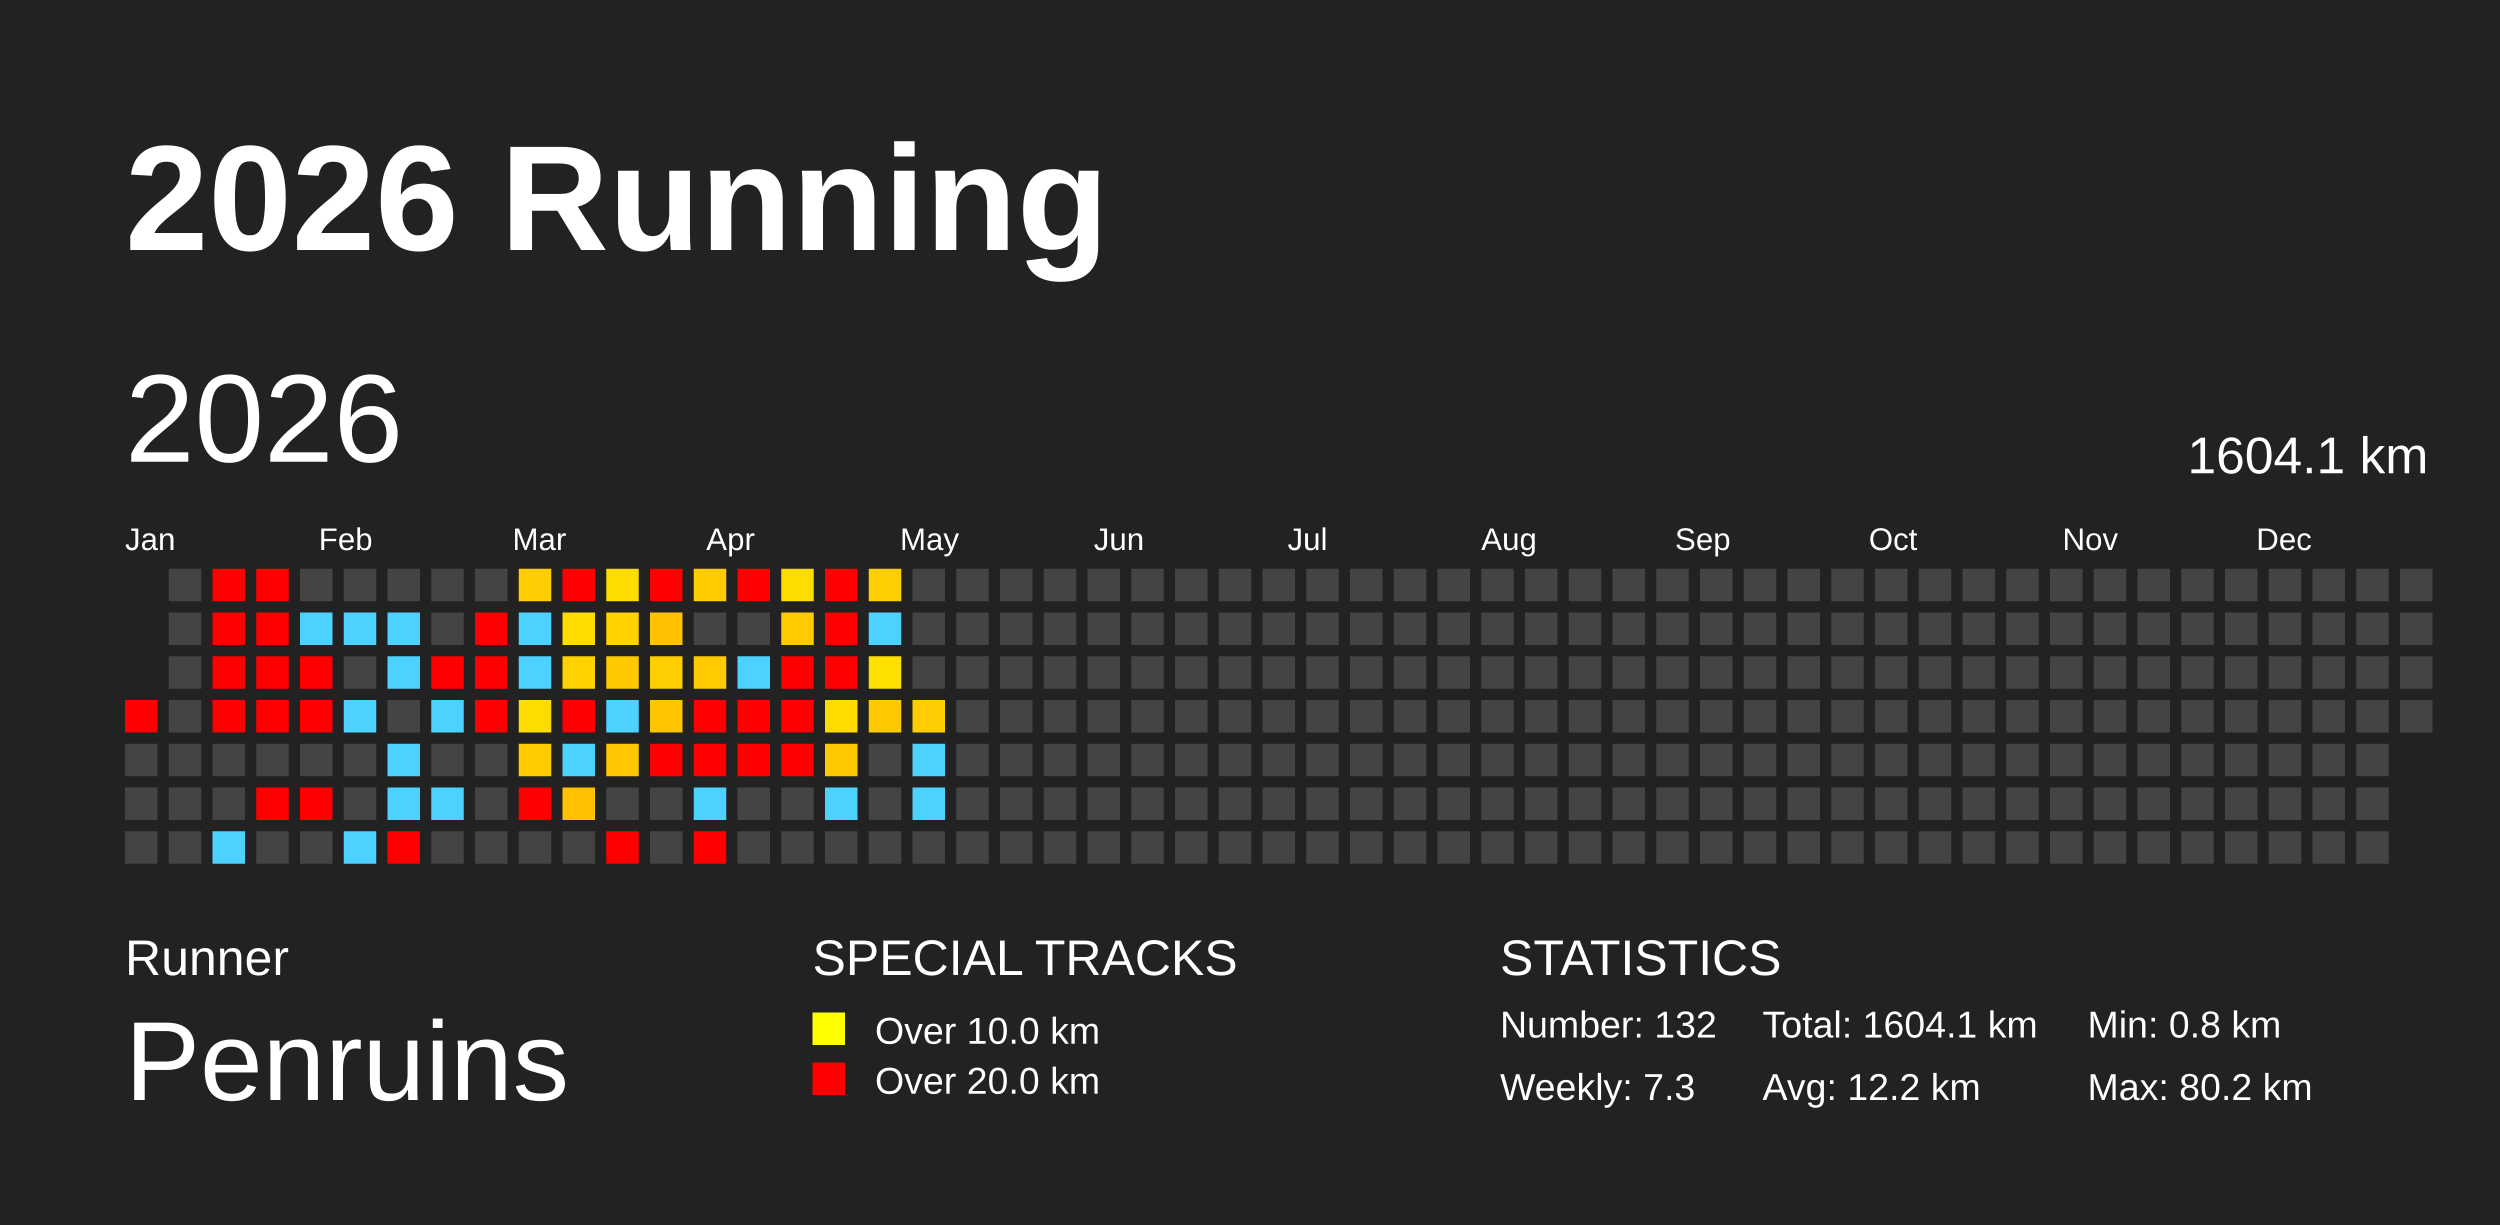
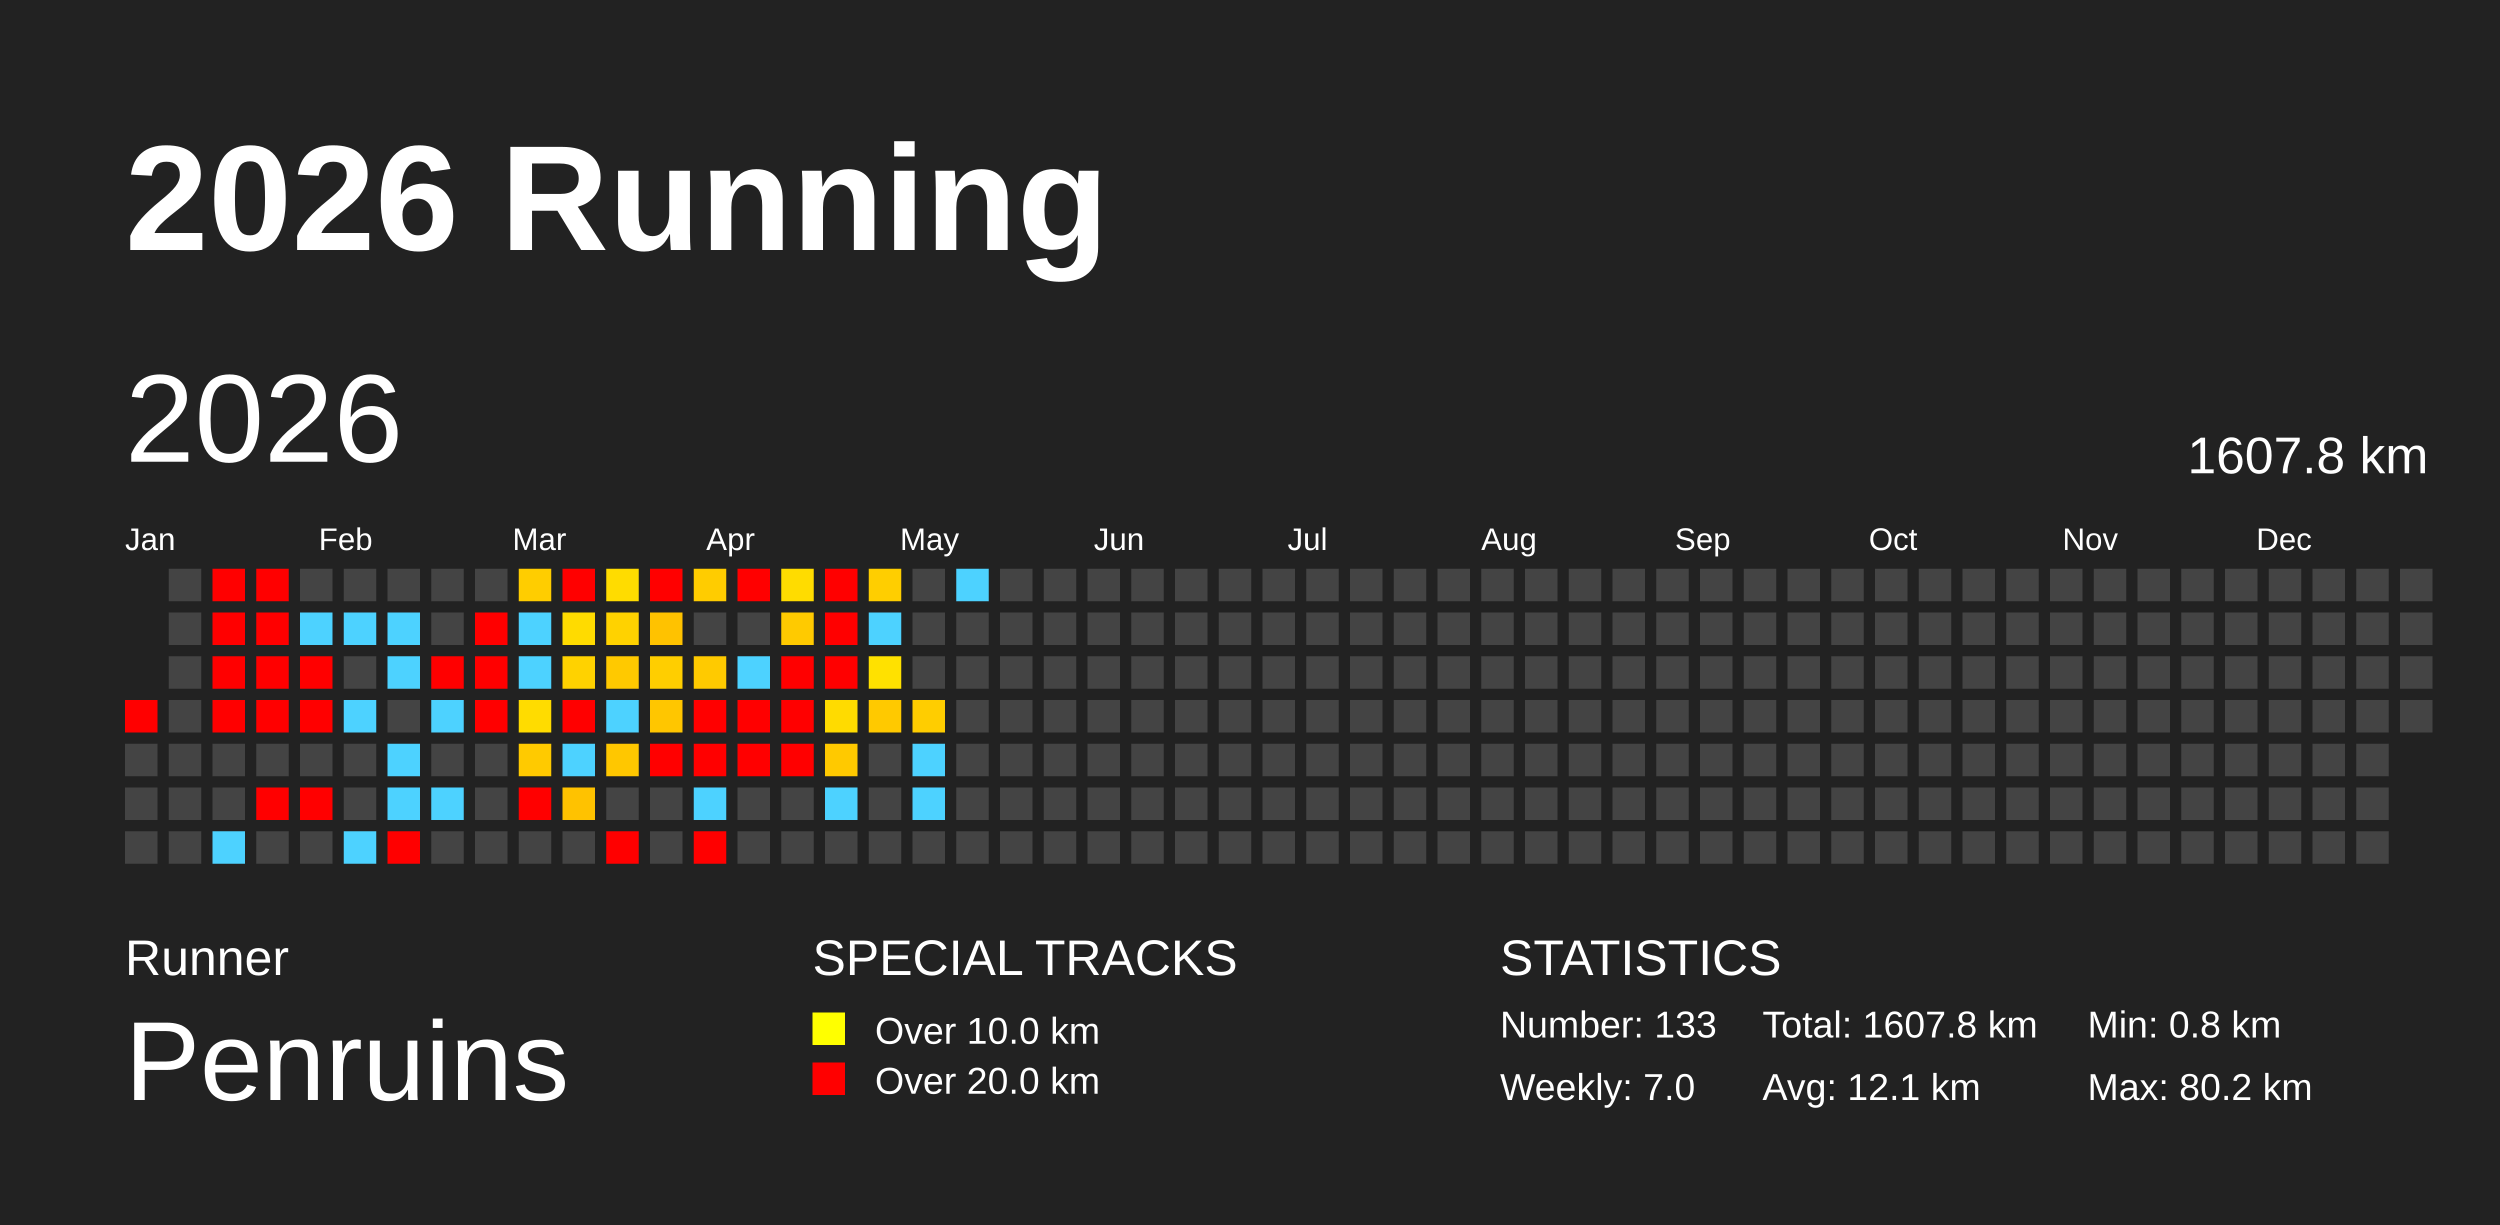
<svg xmlns="http://www.w3.org/2000/svg" baseProfile="full" height="98mm" version="1.1" viewBox="0,0,200,98" width="200mm">
  <defs />
  <rect fill="#222222" height="98" width="200" x="0" y="0" />
  <text fill="#FFFFFF" style="font-size:12px; font-family:Arial; font-weight:bold;" x="10" y="20">2026 Running</text>
  <text fill="#FFFFFF" style="font-size:4px; font-family:Arial" x="10" y="78">Runner</text>
  <text fill="#FFFFFF" style="font-size:9px; font-family:Arial" x="10" y="88">Penruins</text>
  <text fill="#FFFFFF" style="font-size:4px; font-family:Arial" x="65" y="78">SPECIAL TRACKS</text>
  <rect fill="yellow" height="2.6" width="2.6" x="65" y="81" />
  <text fill="#FFFFFF" style="font-size:3px; font-family:Arial" x="70" y="83.5">Over 10.0 km</text>
  <rect fill="red" height="2.6" width="2.6" x="65" y="85" />
  <text fill="#FFFFFF" style="font-size:3px; font-family:Arial" x="70" y="87.5">Over 20.0 km</text>
  <text fill="#FFFFFF" style="font-size:4px; font-family:Arial" x="120" y="78">STATISTICS</text>
-   <text fill="#FFFFFF" style="font-size:3px; font-family:Arial" x="120" y="83">Number: 132</text>
-   <text fill="#FFFFFF" style="font-size:3px; font-family:Arial" x="120" y="88">Weekly: 7.3</text>
-   <text fill="#FFFFFF" style="font-size:3px; font-family:Arial" x="141" y="83">Total: 1604.1 km</text>
-   <text fill="#FFFFFF" style="font-size:3px; font-family:Arial" x="141" y="88">Avg: 12.2 km</text>
+   <text fill="#FFFFFF" style="font-size:3px; font-family:Arial" x="120" y="83">Number: 133</text>
+   <text fill="#FFFFFF" style="font-size:3px; font-family:Arial" x="120" y="88">Weekly: 7.0</text>
+   <text fill="#FFFFFF" style="font-size:3px; font-family:Arial" x="141" y="83">Total: 1607.8 km</text>
+   <text fill="#FFFFFF" style="font-size:3px; font-family:Arial" x="141" y="88">Avg: 12.1 km</text>
  <text fill="#FFFFFF" style="font-size:3px; font-family:Arial" x="167" y="83">Min: 0.8 km</text>
  <text fill="#FFFFFF" style="font-size:3px; font-family:Arial" x="167" y="88">Max: 80.2 km</text>
  <text dominant-baseline="hanging" fill="#FFFFFF" style="font-size:10.0px; font-family:Arial;" x="10" y="30">2026</text>
-   <text dominant-baseline="hanging" fill="#FFFFFF" style="font-size:4.125px; font-family:Arial;" x="175" y="35">1604.1 km</text>
+   <text dominant-baseline="hanging" fill="#FFFFFF" style="font-size:4.125px; font-family:Arial;" x="175" y="35">1607.8 km</text>
  <text fill="#FFFFFF" style="font-size:2.5px; font-family:Arial" x="10.0" y="44">Jan</text>
  <text fill="#FFFFFF" style="font-size:2.5px; font-family:Arial" x="25.5" y="44">Feb</text>
  <text fill="#FFFFFF" style="font-size:2.5px; font-family:Arial" x="41.0" y="44">Mar</text>
  <text fill="#FFFFFF" style="font-size:2.5px; font-family:Arial" x="56.5" y="44">Apr</text>
  <text fill="#FFFFFF" style="font-size:2.5px; font-family:Arial" x="72.0" y="44">May</text>
  <text fill="#FFFFFF" style="font-size:2.5px; font-family:Arial" x="87.5" y="44">Jun</text>
  <text fill="#FFFFFF" style="font-size:2.5px; font-family:Arial" x="103.0" y="44">Jul</text>
  <text fill="#FFFFFF" style="font-size:2.5px; font-family:Arial" x="118.5" y="44">Aug</text>
  <text fill="#FFFFFF" style="font-size:2.5px; font-family:Arial" x="134.0" y="44">Sep</text>
  <text fill="#FFFFFF" style="font-size:2.5px; font-family:Arial" x="149.5" y="44">Oct</text>
  <text fill="#FFFFFF" style="font-size:2.5px; font-family:Arial" x="165.0" y="44">Nov</text>
  <text fill="#FFFFFF" style="font-size:2.5px; font-family:Arial" x="180.5" y="44">Dec</text>
  <rect fill="red" height="2.6" width="2.6" x="10.0" y="56.0" />
  <rect fill="#444444" height="2.6" width="2.6" x="10.0" y="59.5" />
  <rect fill="#444444" height="2.6" width="2.6" x="10.0" y="63.0" />
  <rect fill="#444444" height="2.6" width="2.6" x="10.0" y="66.5" />
  <rect fill="#444444" height="2.6" width="2.6" x="13.5" y="45.5" />
  <rect fill="#444444" height="2.6" width="2.6" x="13.5" y="49.0" />
  <rect fill="#444444" height="2.6" width="2.6" x="13.5" y="52.5" />
  <rect fill="#444444" height="2.6" width="2.6" x="13.5" y="56.0" />
  <rect fill="#444444" height="2.6" width="2.6" x="13.5" y="59.5" />
  <rect fill="#444444" height="2.6" width="2.6" x="13.5" y="63.0" />
  <rect fill="#444444" height="2.6" width="2.6" x="13.5" y="66.5" />
  <rect fill="red" height="2.6" width="2.6" x="17.0" y="45.5" />
  <rect fill="red" height="2.6" width="2.6" x="17.0" y="49.0" />
  <rect fill="red" height="2.6" width="2.6" x="17.0" y="52.5" />
  <rect fill="red" height="2.6" width="2.6" x="17.0" y="56.0" />
  <rect fill="#444444" height="2.6" width="2.6" x="17.0" y="59.5" />
  <rect fill="#444444" height="2.6" width="2.6" x="17.0" y="63.0" />
  <rect fill="#4dd2ff" height="2.6" width="2.6" x="17.0" y="66.5" />
  <rect fill="red" height="2.6" width="2.6" x="20.5" y="45.5" />
  <rect fill="red" height="2.6" width="2.6" x="20.5" y="49.0" />
  <rect fill="red" height="2.6" width="2.6" x="20.5" y="52.5" />
  <rect fill="red" height="2.6" width="2.6" x="20.5" y="56.0" />
  <rect fill="#444444" height="2.6" width="2.6" x="20.5" y="59.5" />
  <rect fill="red" height="2.6" width="2.6" x="20.5" y="63.0" />
  <rect fill="#444444" height="2.6" width="2.6" x="20.5" y="66.5" />
  <rect fill="#444444" height="2.6" width="2.6" x="24.0" y="45.5" />
  <rect fill="#4dd2ff" height="2.6" width="2.6" x="24.0" y="49.0" />
  <rect fill="red" height="2.6" width="2.6" x="24.0" y="52.5" />
  <rect fill="red" height="2.6" width="2.6" x="24.0" y="56.0" />
  <rect fill="#444444" height="2.6" width="2.6" x="24.0" y="59.5" />
  <rect fill="red" height="2.6" width="2.6" x="24.0" y="63.0" />
  <rect fill="#444444" height="2.6" width="2.6" x="24.0" y="66.5" />
  <rect fill="#444444" height="2.6" width="2.6" x="27.5" y="45.5" />
  <rect fill="#4dd2ff" height="2.6" width="2.6" x="27.5" y="49.0" />
  <rect fill="#444444" height="2.6" width="2.6" x="27.5" y="52.5" />
  <rect fill="#4dd2ff" height="2.6" width="2.6" x="27.5" y="56.0" />
  <rect fill="#444444" height="2.6" width="2.6" x="27.5" y="59.5" />
  <rect fill="#444444" height="2.6" width="2.6" x="27.5" y="63.0" />
  <rect fill="#4dd2ff" height="2.6" width="2.6" x="27.5" y="66.5" />
  <rect fill="#444444" height="2.6" width="2.6" x="31.0" y="45.5" />
  <rect fill="#4dd2ff" height="2.6" width="2.6" x="31.0" y="49.0" />
  <rect fill="#4dd2ff" height="2.6" width="2.6" x="31.0" y="52.5" />
  <rect fill="#444444" height="2.6" width="2.6" x="31.0" y="56.0" />
  <rect fill="#4dd2ff" height="2.6" width="2.6" x="31.0" y="59.5" />
  <rect fill="#4dd2ff" height="2.6" width="2.6" x="31.0" y="63.0" />
  <rect fill="red" height="2.6" width="2.6" x="31.0" y="66.5" />
  <rect fill="#444444" height="2.6" width="2.6" x="34.5" y="45.5" />
  <rect fill="#444444" height="2.6" width="2.6" x="34.5" y="49.0" />
  <rect fill="red" height="2.6" width="2.6" x="34.5" y="52.5" />
  <rect fill="#4dd2ff" height="2.6" width="2.6" x="34.5" y="56.0" />
  <rect fill="#444444" height="2.6" width="2.6" x="34.5" y="59.5" />
  <rect fill="#4dd2ff" height="2.6" width="2.6" x="34.5" y="63.0" />
  <rect fill="#444444" height="2.6" width="2.6" x="34.5" y="66.5" />
  <rect fill="#444444" height="2.6" width="2.6" x="38.0" y="45.5" />
  <rect fill="red" height="2.6" width="2.6" x="38.0" y="49.0" />
  <rect fill="red" height="2.6" width="2.6" x="38.0" y="52.5" />
  <rect fill="red" height="2.6" width="2.6" x="38.0" y="56.0" />
  <rect fill="#444444" height="2.6" width="2.6" x="38.0" y="59.5" />
  <rect fill="#444444" height="2.6" width="2.6" x="38.0" y="63.0" />
  <rect fill="#444444" height="2.6" width="2.6" x="38.0" y="66.5" />
  <rect fill="#ffcd00" height="2.6" width="2.6" x="41.5" y="45.5" />
  <rect fill="#4dd2ff" height="2.6" width="2.6" x="41.5" y="49.0" />
  <rect fill="#4dd2ff" height="2.6" width="2.6" x="41.5" y="52.5" />
  <rect fill="#ffdc00" height="2.6" width="2.6" x="41.5" y="56.0" />
  <rect fill="#ffca00" height="2.6" width="2.6" x="41.5" y="59.5" />
  <rect fill="red" height="2.6" width="2.6" x="41.5" y="63.0" />
  <rect fill="#444444" height="2.6" width="2.6" x="41.5" y="66.5" />
  <rect fill="red" height="2.6" width="2.6" x="45.0" y="45.5" />
  <rect fill="#ffdb00" height="2.6" width="2.6" x="45.0" y="49.0" />
  <rect fill="#ffd200" height="2.6" width="2.6" x="45.0" y="52.5" />
  <rect fill="red" height="2.6" width="2.6" x="45.0" y="56.0" />
  <rect fill="#4dd2ff" height="2.6" width="2.6" x="45.0" y="59.5" />
  <rect fill="#ffc200" height="2.6" width="2.6" x="45.0" y="63.0" />
  <rect fill="#444444" height="2.6" width="2.6" x="45.0" y="66.5" />
  <rect fill="#ffdc00" height="2.6" width="2.6" x="48.5" y="45.5" />
  <rect fill="#ffd200" height="2.6" width="2.6" x="48.5" y="49.0" />
  <rect fill="#ffc900" height="2.6" width="2.6" x="48.5" y="52.5" />
  <rect fill="#4dd2ff" height="2.6" width="2.6" x="48.5" y="56.0" />
  <rect fill="#ffc700" height="2.6" width="2.6" x="48.5" y="59.5" />
  <rect fill="#444444" height="2.6" width="2.6" x="48.5" y="63.0" />
  <rect fill="red" height="2.6" width="2.6" x="48.5" y="66.5" />
  <rect fill="red" height="2.6" width="2.6" x="52.0" y="45.5" />
  <rect fill="#ffc200" height="2.6" width="2.6" x="52.0" y="49.0" />
  <rect fill="#ffce00" height="2.6" width="2.6" x="52.0" y="52.5" />
  <rect fill="#ffc600" height="2.6" width="2.6" x="52.0" y="56.0" />
  <rect fill="red" height="2.6" width="2.6" x="52.0" y="59.5" />
  <rect fill="#444444" height="2.6" width="2.6" x="52.0" y="63.0" />
  <rect fill="#444444" height="2.6" width="2.6" x="52.0" y="66.5" />
  <rect fill="#ffcc00" height="2.6" width="2.6" x="55.5" y="45.5" />
  <rect fill="#444444" height="2.6" width="2.6" x="55.5" y="49.0" />
  <rect fill="#ffca00" height="2.6" width="2.6" x="55.5" y="52.5" />
  <rect fill="red" height="2.6" width="2.6" x="55.5" y="56.0" />
  <rect fill="red" height="2.6" width="2.6" x="55.5" y="59.5" />
  <rect fill="#4dd2ff" height="2.6" width="2.6" x="55.5" y="63.0" />
  <rect fill="red" height="2.6" width="2.6" x="55.5" y="66.5" />
  <rect fill="red" height="2.6" width="2.6" x="59.0" y="45.5" />
  <rect fill="#444444" height="2.6" width="2.6" x="59.0" y="49.0" />
  <rect fill="#4dd2ff" height="2.6" width="2.6" x="59.0" y="52.5" />
  <rect fill="red" height="2.6" width="2.6" x="59.0" y="56.0" />
  <rect fill="red" height="2.6" width="2.6" x="59.0" y="59.5" />
  <rect fill="#444444" height="2.6" width="2.6" x="59.0" y="63.0" />
  <rect fill="#444444" height="2.6" width="2.6" x="59.0" y="66.5" />
  <rect fill="#ffdc00" height="2.6" width="2.6" x="62.5" y="45.5" />
  <rect fill="#ffca00" height="2.6" width="2.6" x="62.5" y="49.0" />
  <rect fill="red" height="2.6" width="2.6" x="62.5" y="52.5" />
  <rect fill="red" height="2.6" width="2.6" x="62.5" y="56.0" />
  <rect fill="red" height="2.6" width="2.6" x="62.5" y="59.5" />
  <rect fill="#444444" height="2.6" width="2.6" x="62.5" y="63.0" />
  <rect fill="#444444" height="2.6" width="2.6" x="62.5" y="66.5" />
  <rect fill="red" height="2.6" width="2.6" x="66.0" y="45.5" />
  <rect fill="red" height="2.6" width="2.6" x="66.0" y="49.0" />
  <rect fill="red" height="2.6" width="2.6" x="66.0" y="52.5" />
  <rect fill="#ffdb00" height="2.6" width="2.6" x="66.0" y="56.0" />
  <rect fill="#ffc900" height="2.6" width="2.6" x="66.0" y="59.5" />
  <rect fill="#4dd2ff" height="2.6" width="2.6" x="66.0" y="63.0" />
  <rect fill="#444444" height="2.6" width="2.6" x="66.0" y="66.5" />
  <rect fill="#ffce00" height="2.6" width="2.6" x="69.5" y="45.5" />
  <rect fill="#4dd2ff" height="2.6" width="2.6" x="69.5" y="49.0" />
  <rect fill="#ffe100" height="2.6" width="2.6" x="69.5" y="52.5" />
  <rect fill="#ffc900" height="2.6" width="2.6" x="69.5" y="56.0" />
  <rect fill="#444444" height="2.6" width="2.6" x="69.5" y="59.5" />
  <rect fill="#444444" height="2.6" width="2.6" x="69.5" y="63.0" />
  <rect fill="#444444" height="2.6" width="2.6" x="69.5" y="66.5" />
  <rect fill="#444444" height="2.6" width="2.6" x="73.0" y="45.5" />
  <rect fill="#444444" height="2.6" width="2.6" x="73.0" y="49.0" />
  <rect fill="#444444" height="2.6" width="2.6" x="73.0" y="52.5" />
  <rect fill="#ffcd00" height="2.6" width="2.6" x="73.0" y="56.0" />
  <rect fill="#4dd2ff" height="2.6" width="2.6" x="73.0" y="59.5" />
  <rect fill="#4dd2ff" height="2.6" width="2.6" x="73.0" y="63.0" />
  <rect fill="#444444" height="2.6" width="2.6" x="73.0" y="66.5" />
-   <rect fill="#444444" height="2.6" width="2.6" x="76.5" y="45.5" />
+   <rect fill="#4dd2ff" height="2.6" width="2.6" x="76.5" y="45.5" />
  <rect fill="#444444" height="2.6" width="2.6" x="76.5" y="49.0" />
  <rect fill="#444444" height="2.6" width="2.6" x="76.5" y="52.5" />
  <rect fill="#444444" height="2.6" width="2.6" x="76.5" y="56.0" />
  <rect fill="#444444" height="2.6" width="2.6" x="76.5" y="59.5" />
  <rect fill="#444444" height="2.6" width="2.6" x="76.5" y="63.0" />
  <rect fill="#444444" height="2.6" width="2.6" x="76.5" y="66.5" />
  <rect fill="#444444" height="2.6" width="2.6" x="80.0" y="45.5" />
  <rect fill="#444444" height="2.6" width="2.6" x="80.0" y="49.0" />
  <rect fill="#444444" height="2.6" width="2.6" x="80.0" y="52.5" />
  <rect fill="#444444" height="2.6" width="2.6" x="80.0" y="56.0" />
  <rect fill="#444444" height="2.6" width="2.6" x="80.0" y="59.5" />
  <rect fill="#444444" height="2.6" width="2.6" x="80.0" y="63.0" />
  <rect fill="#444444" height="2.6" width="2.6" x="80.0" y="66.5" />
  <rect fill="#444444" height="2.6" width="2.6" x="83.5" y="45.5" />
  <rect fill="#444444" height="2.6" width="2.6" x="83.5" y="49.0" />
  <rect fill="#444444" height="2.6" width="2.6" x="83.5" y="52.5" />
  <rect fill="#444444" height="2.6" width="2.6" x="83.5" y="56.0" />
  <rect fill="#444444" height="2.6" width="2.6" x="83.5" y="59.5" />
  <rect fill="#444444" height="2.6" width="2.6" x="83.5" y="63.0" />
  <rect fill="#444444" height="2.6" width="2.6" x="83.5" y="66.5" />
  <rect fill="#444444" height="2.6" width="2.6" x="87.0" y="45.5" />
  <rect fill="#444444" height="2.6" width="2.6" x="87.0" y="49.0" />
  <rect fill="#444444" height="2.6" width="2.6" x="87.0" y="52.5" />
  <rect fill="#444444" height="2.6" width="2.6" x="87.0" y="56.0" />
  <rect fill="#444444" height="2.6" width="2.6" x="87.0" y="59.5" />
  <rect fill="#444444" height="2.6" width="2.6" x="87.0" y="63.0" />
  <rect fill="#444444" height="2.6" width="2.6" x="87.0" y="66.5" />
  <rect fill="#444444" height="2.6" width="2.6" x="90.5" y="45.5" />
  <rect fill="#444444" height="2.6" width="2.6" x="90.5" y="49.0" />
  <rect fill="#444444" height="2.6" width="2.6" x="90.5" y="52.5" />
  <rect fill="#444444" height="2.6" width="2.6" x="90.5" y="56.0" />
  <rect fill="#444444" height="2.6" width="2.6" x="90.5" y="59.5" />
  <rect fill="#444444" height="2.6" width="2.6" x="90.5" y="63.0" />
  <rect fill="#444444" height="2.6" width="2.6" x="90.5" y="66.5" />
  <rect fill="#444444" height="2.6" width="2.6" x="94.0" y="45.5" />
  <rect fill="#444444" height="2.6" width="2.6" x="94.0" y="49.0" />
  <rect fill="#444444" height="2.6" width="2.6" x="94.0" y="52.5" />
  <rect fill="#444444" height="2.6" width="2.6" x="94.0" y="56.0" />
  <rect fill="#444444" height="2.6" width="2.6" x="94.0" y="59.5" />
  <rect fill="#444444" height="2.6" width="2.6" x="94.0" y="63.0" />
  <rect fill="#444444" height="2.6" width="2.6" x="94.0" y="66.5" />
  <rect fill="#444444" height="2.6" width="2.6" x="97.5" y="45.5" />
  <rect fill="#444444" height="2.6" width="2.6" x="97.5" y="49.0" />
  <rect fill="#444444" height="2.6" width="2.6" x="97.5" y="52.5" />
  <rect fill="#444444" height="2.6" width="2.6" x="97.5" y="56.0" />
  <rect fill="#444444" height="2.6" width="2.6" x="97.5" y="59.5" />
  <rect fill="#444444" height="2.6" width="2.6" x="97.5" y="63.0" />
  <rect fill="#444444" height="2.6" width="2.6" x="97.5" y="66.5" />
  <rect fill="#444444" height="2.6" width="2.6" x="101.0" y="45.5" />
  <rect fill="#444444" height="2.6" width="2.6" x="101.0" y="49.0" />
  <rect fill="#444444" height="2.6" width="2.6" x="101.0" y="52.5" />
  <rect fill="#444444" height="2.6" width="2.6" x="101.0" y="56.0" />
  <rect fill="#444444" height="2.6" width="2.6" x="101.0" y="59.5" />
  <rect fill="#444444" height="2.6" width="2.6" x="101.0" y="63.0" />
  <rect fill="#444444" height="2.6" width="2.6" x="101.0" y="66.5" />
  <rect fill="#444444" height="2.6" width="2.6" x="104.5" y="45.5" />
  <rect fill="#444444" height="2.6" width="2.6" x="104.5" y="49.0" />
  <rect fill="#444444" height="2.6" width="2.6" x="104.5" y="52.5" />
  <rect fill="#444444" height="2.6" width="2.6" x="104.5" y="56.0" />
  <rect fill="#444444" height="2.6" width="2.6" x="104.5" y="59.5" />
  <rect fill="#444444" height="2.6" width="2.6" x="104.5" y="63.0" />
  <rect fill="#444444" height="2.6" width="2.6" x="104.5" y="66.5" />
  <rect fill="#444444" height="2.6" width="2.6" x="108.0" y="45.5" />
  <rect fill="#444444" height="2.6" width="2.6" x="108.0" y="49.0" />
  <rect fill="#444444" height="2.6" width="2.6" x="108.0" y="52.5" />
  <rect fill="#444444" height="2.6" width="2.6" x="108.0" y="56.0" />
  <rect fill="#444444" height="2.6" width="2.6" x="108.0" y="59.5" />
  <rect fill="#444444" height="2.6" width="2.6" x="108.0" y="63.0" />
  <rect fill="#444444" height="2.6" width="2.6" x="108.0" y="66.5" />
  <rect fill="#444444" height="2.6" width="2.6" x="111.5" y="45.5" />
  <rect fill="#444444" height="2.6" width="2.6" x="111.5" y="49.0" />
  <rect fill="#444444" height="2.6" width="2.6" x="111.5" y="52.5" />
  <rect fill="#444444" height="2.6" width="2.6" x="111.5" y="56.0" />
  <rect fill="#444444" height="2.6" width="2.6" x="111.5" y="59.5" />
  <rect fill="#444444" height="2.6" width="2.6" x="111.5" y="63.0" />
  <rect fill="#444444" height="2.6" width="2.6" x="111.5" y="66.5" />
  <rect fill="#444444" height="2.6" width="2.6" x="115.0" y="45.5" />
  <rect fill="#444444" height="2.6" width="2.6" x="115.0" y="49.0" />
  <rect fill="#444444" height="2.6" width="2.6" x="115.0" y="52.5" />
  <rect fill="#444444" height="2.6" width="2.6" x="115.0" y="56.0" />
  <rect fill="#444444" height="2.6" width="2.6" x="115.0" y="59.5" />
  <rect fill="#444444" height="2.6" width="2.6" x="115.0" y="63.0" />
  <rect fill="#444444" height="2.6" width="2.6" x="115.0" y="66.5" />
  <rect fill="#444444" height="2.6" width="2.6" x="118.5" y="45.5" />
  <rect fill="#444444" height="2.6" width="2.6" x="118.5" y="49.0" />
  <rect fill="#444444" height="2.6" width="2.6" x="118.5" y="52.5" />
  <rect fill="#444444" height="2.6" width="2.6" x="118.5" y="56.0" />
  <rect fill="#444444" height="2.6" width="2.6" x="118.5" y="59.5" />
  <rect fill="#444444" height="2.6" width="2.6" x="118.5" y="63.0" />
  <rect fill="#444444" height="2.6" width="2.6" x="118.5" y="66.5" />
  <rect fill="#444444" height="2.6" width="2.6" x="122.0" y="45.5" />
  <rect fill="#444444" height="2.6" width="2.6" x="122.0" y="49.0" />
  <rect fill="#444444" height="2.6" width="2.6" x="122.0" y="52.5" />
  <rect fill="#444444" height="2.6" width="2.6" x="122.0" y="56.0" />
  <rect fill="#444444" height="2.6" width="2.6" x="122.0" y="59.5" />
  <rect fill="#444444" height="2.6" width="2.6" x="122.0" y="63.0" />
  <rect fill="#444444" height="2.6" width="2.6" x="122.0" y="66.5" />
  <rect fill="#444444" height="2.6" width="2.6" x="125.5" y="45.5" />
  <rect fill="#444444" height="2.6" width="2.6" x="125.5" y="49.0" />
  <rect fill="#444444" height="2.6" width="2.6" x="125.5" y="52.5" />
  <rect fill="#444444" height="2.6" width="2.6" x="125.5" y="56.0" />
  <rect fill="#444444" height="2.6" width="2.6" x="125.5" y="59.5" />
  <rect fill="#444444" height="2.6" width="2.6" x="125.5" y="63.0" />
  <rect fill="#444444" height="2.6" width="2.6" x="125.5" y="66.5" />
  <rect fill="#444444" height="2.6" width="2.6" x="129.0" y="45.5" />
  <rect fill="#444444" height="2.6" width="2.6" x="129.0" y="49.0" />
  <rect fill="#444444" height="2.6" width="2.6" x="129.0" y="52.5" />
  <rect fill="#444444" height="2.6" width="2.6" x="129.0" y="56.0" />
  <rect fill="#444444" height="2.6" width="2.6" x="129.0" y="59.5" />
  <rect fill="#444444" height="2.6" width="2.6" x="129.0" y="63.0" />
  <rect fill="#444444" height="2.6" width="2.6" x="129.0" y="66.5" />
  <rect fill="#444444" height="2.6" width="2.6" x="132.5" y="45.5" />
  <rect fill="#444444" height="2.6" width="2.6" x="132.5" y="49.0" />
  <rect fill="#444444" height="2.6" width="2.6" x="132.5" y="52.5" />
  <rect fill="#444444" height="2.6" width="2.6" x="132.5" y="56.0" />
  <rect fill="#444444" height="2.6" width="2.6" x="132.5" y="59.5" />
  <rect fill="#444444" height="2.6" width="2.6" x="132.5" y="63.0" />
  <rect fill="#444444" height="2.6" width="2.6" x="132.5" y="66.5" />
  <rect fill="#444444" height="2.6" width="2.6" x="136.0" y="45.5" />
  <rect fill="#444444" height="2.6" width="2.6" x="136.0" y="49.0" />
  <rect fill="#444444" height="2.6" width="2.6" x="136.0" y="52.5" />
  <rect fill="#444444" height="2.6" width="2.6" x="136.0" y="56.0" />
  <rect fill="#444444" height="2.6" width="2.6" x="136.0" y="59.5" />
  <rect fill="#444444" height="2.6" width="2.6" x="136.0" y="63.0" />
  <rect fill="#444444" height="2.6" width="2.6" x="136.0" y="66.5" />
  <rect fill="#444444" height="2.6" width="2.6" x="139.5" y="45.5" />
  <rect fill="#444444" height="2.6" width="2.6" x="139.5" y="49.0" />
  <rect fill="#444444" height="2.6" width="2.6" x="139.5" y="52.5" />
  <rect fill="#444444" height="2.6" width="2.6" x="139.5" y="56.0" />
  <rect fill="#444444" height="2.6" width="2.6" x="139.5" y="59.5" />
  <rect fill="#444444" height="2.6" width="2.6" x="139.5" y="63.0" />
  <rect fill="#444444" height="2.6" width="2.6" x="139.5" y="66.5" />
  <rect fill="#444444" height="2.6" width="2.6" x="143.0" y="45.5" />
  <rect fill="#444444" height="2.6" width="2.6" x="143.0" y="49.0" />
  <rect fill="#444444" height="2.6" width="2.6" x="143.0" y="52.5" />
  <rect fill="#444444" height="2.6" width="2.6" x="143.0" y="56.0" />
  <rect fill="#444444" height="2.6" width="2.6" x="143.0" y="59.5" />
  <rect fill="#444444" height="2.6" width="2.6" x="143.0" y="63.0" />
  <rect fill="#444444" height="2.6" width="2.6" x="143.0" y="66.5" />
  <rect fill="#444444" height="2.6" width="2.6" x="146.5" y="45.5" />
  <rect fill="#444444" height="2.6" width="2.6" x="146.5" y="49.0" />
  <rect fill="#444444" height="2.6" width="2.6" x="146.5" y="52.5" />
  <rect fill="#444444" height="2.6" width="2.6" x="146.5" y="56.0" />
  <rect fill="#444444" height="2.6" width="2.6" x="146.5" y="59.5" />
  <rect fill="#444444" height="2.6" width="2.6" x="146.5" y="63.0" />
  <rect fill="#444444" height="2.6" width="2.6" x="146.5" y="66.5" />
  <rect fill="#444444" height="2.6" width="2.6" x="150.0" y="45.5" />
  <rect fill="#444444" height="2.6" width="2.6" x="150.0" y="49.0" />
  <rect fill="#444444" height="2.6" width="2.6" x="150.0" y="52.5" />
  <rect fill="#444444" height="2.6" width="2.6" x="150.0" y="56.0" />
  <rect fill="#444444" height="2.6" width="2.6" x="150.0" y="59.5" />
  <rect fill="#444444" height="2.6" width="2.6" x="150.0" y="63.0" />
  <rect fill="#444444" height="2.6" width="2.6" x="150.0" y="66.5" />
  <rect fill="#444444" height="2.6" width="2.6" x="153.5" y="45.5" />
  <rect fill="#444444" height="2.6" width="2.6" x="153.5" y="49.0" />
  <rect fill="#444444" height="2.6" width="2.6" x="153.5" y="52.5" />
  <rect fill="#444444" height="2.6" width="2.6" x="153.5" y="56.0" />
  <rect fill="#444444" height="2.6" width="2.6" x="153.5" y="59.5" />
  <rect fill="#444444" height="2.6" width="2.6" x="153.5" y="63.0" />
  <rect fill="#444444" height="2.6" width="2.6" x="153.5" y="66.5" />
  <rect fill="#444444" height="2.6" width="2.6" x="157.0" y="45.5" />
  <rect fill="#444444" height="2.6" width="2.6" x="157.0" y="49.0" />
  <rect fill="#444444" height="2.6" width="2.6" x="157.0" y="52.5" />
  <rect fill="#444444" height="2.6" width="2.6" x="157.0" y="56.0" />
  <rect fill="#444444" height="2.6" width="2.6" x="157.0" y="59.5" />
  <rect fill="#444444" height="2.6" width="2.6" x="157.0" y="63.0" />
  <rect fill="#444444" height="2.6" width="2.6" x="157.0" y="66.5" />
  <rect fill="#444444" height="2.6" width="2.6" x="160.5" y="45.5" />
  <rect fill="#444444" height="2.6" width="2.6" x="160.5" y="49.0" />
  <rect fill="#444444" height="2.6" width="2.6" x="160.5" y="52.5" />
  <rect fill="#444444" height="2.6" width="2.6" x="160.5" y="56.0" />
  <rect fill="#444444" height="2.6" width="2.6" x="160.5" y="59.5" />
  <rect fill="#444444" height="2.6" width="2.6" x="160.5" y="63.0" />
  <rect fill="#444444" height="2.6" width="2.6" x="160.5" y="66.5" />
  <rect fill="#444444" height="2.6" width="2.6" x="164.0" y="45.5" />
  <rect fill="#444444" height="2.6" width="2.6" x="164.0" y="49.0" />
  <rect fill="#444444" height="2.6" width="2.6" x="164.0" y="52.5" />
  <rect fill="#444444" height="2.6" width="2.6" x="164.0" y="56.0" />
  <rect fill="#444444" height="2.6" width="2.6" x="164.0" y="59.5" />
  <rect fill="#444444" height="2.6" width="2.6" x="164.0" y="63.0" />
  <rect fill="#444444" height="2.6" width="2.6" x="164.0" y="66.5" />
  <rect fill="#444444" height="2.6" width="2.6" x="167.5" y="45.5" />
  <rect fill="#444444" height="2.6" width="2.6" x="167.5" y="49.0" />
  <rect fill="#444444" height="2.6" width="2.6" x="167.5" y="52.5" />
  <rect fill="#444444" height="2.6" width="2.6" x="167.5" y="56.0" />
  <rect fill="#444444" height="2.6" width="2.6" x="167.5" y="59.5" />
  <rect fill="#444444" height="2.6" width="2.6" x="167.5" y="63.0" />
  <rect fill="#444444" height="2.6" width="2.6" x="167.5" y="66.5" />
  <rect fill="#444444" height="2.6" width="2.6" x="171.0" y="45.5" />
  <rect fill="#444444" height="2.6" width="2.6" x="171.0" y="49.0" />
  <rect fill="#444444" height="2.6" width="2.6" x="171.0" y="52.5" />
  <rect fill="#444444" height="2.6" width="2.6" x="171.0" y="56.0" />
  <rect fill="#444444" height="2.6" width="2.6" x="171.0" y="59.5" />
  <rect fill="#444444" height="2.6" width="2.6" x="171.0" y="63.0" />
  <rect fill="#444444" height="2.6" width="2.6" x="171.0" y="66.5" />
  <rect fill="#444444" height="2.6" width="2.6" x="174.5" y="45.5" />
  <rect fill="#444444" height="2.6" width="2.6" x="174.5" y="49.0" />
  <rect fill="#444444" height="2.6" width="2.6" x="174.5" y="52.5" />
  <rect fill="#444444" height="2.6" width="2.6" x="174.5" y="56.0" />
  <rect fill="#444444" height="2.6" width="2.6" x="174.5" y="59.5" />
  <rect fill="#444444" height="2.6" width="2.6" x="174.5" y="63.0" />
  <rect fill="#444444" height="2.6" width="2.6" x="174.5" y="66.5" />
  <rect fill="#444444" height="2.6" width="2.6" x="178.0" y="45.5" />
  <rect fill="#444444" height="2.6" width="2.6" x="178.0" y="49.0" />
  <rect fill="#444444" height="2.6" width="2.6" x="178.0" y="52.5" />
  <rect fill="#444444" height="2.6" width="2.6" x="178.0" y="56.0" />
  <rect fill="#444444" height="2.6" width="2.6" x="178.0" y="59.5" />
  <rect fill="#444444" height="2.6" width="2.6" x="178.0" y="63.0" />
  <rect fill="#444444" height="2.6" width="2.6" x="178.0" y="66.5" />
  <rect fill="#444444" height="2.6" width="2.6" x="181.5" y="45.5" />
  <rect fill="#444444" height="2.6" width="2.6" x="181.5" y="49.0" />
  <rect fill="#444444" height="2.6" width="2.6" x="181.5" y="52.5" />
  <rect fill="#444444" height="2.6" width="2.6" x="181.5" y="56.0" />
  <rect fill="#444444" height="2.6" width="2.6" x="181.5" y="59.5" />
  <rect fill="#444444" height="2.6" width="2.6" x="181.5" y="63.0" />
  <rect fill="#444444" height="2.6" width="2.6" x="181.5" y="66.5" />
  <rect fill="#444444" height="2.6" width="2.6" x="185.0" y="45.5" />
  <rect fill="#444444" height="2.6" width="2.6" x="185.0" y="49.0" />
  <rect fill="#444444" height="2.6" width="2.6" x="185.0" y="52.5" />
  <rect fill="#444444" height="2.6" width="2.6" x="185.0" y="56.0" />
  <rect fill="#444444" height="2.6" width="2.6" x="185.0" y="59.5" />
  <rect fill="#444444" height="2.6" width="2.6" x="185.0" y="63.0" />
  <rect fill="#444444" height="2.6" width="2.6" x="185.0" y="66.5" />
  <rect fill="#444444" height="2.6" width="2.6" x="188.5" y="45.5" />
  <rect fill="#444444" height="2.6" width="2.6" x="188.5" y="49.0" />
  <rect fill="#444444" height="2.6" width="2.6" x="188.5" y="52.5" />
  <rect fill="#444444" height="2.6" width="2.6" x="188.5" y="56.0" />
  <rect fill="#444444" height="2.6" width="2.6" x="188.5" y="59.5" />
  <rect fill="#444444" height="2.6" width="2.6" x="188.5" y="63.0" />
  <rect fill="#444444" height="2.6" width="2.6" x="188.5" y="66.5" />
  <rect fill="#444444" height="2.6" width="2.6" x="192.0" y="45.5" />
  <rect fill="#444444" height="2.6" width="2.6" x="192.0" y="49.0" />
  <rect fill="#444444" height="2.6" width="2.6" x="192.0" y="52.5" />
  <rect fill="#444444" height="2.6" width="2.6" x="192.0" y="56.0" />
</svg>
